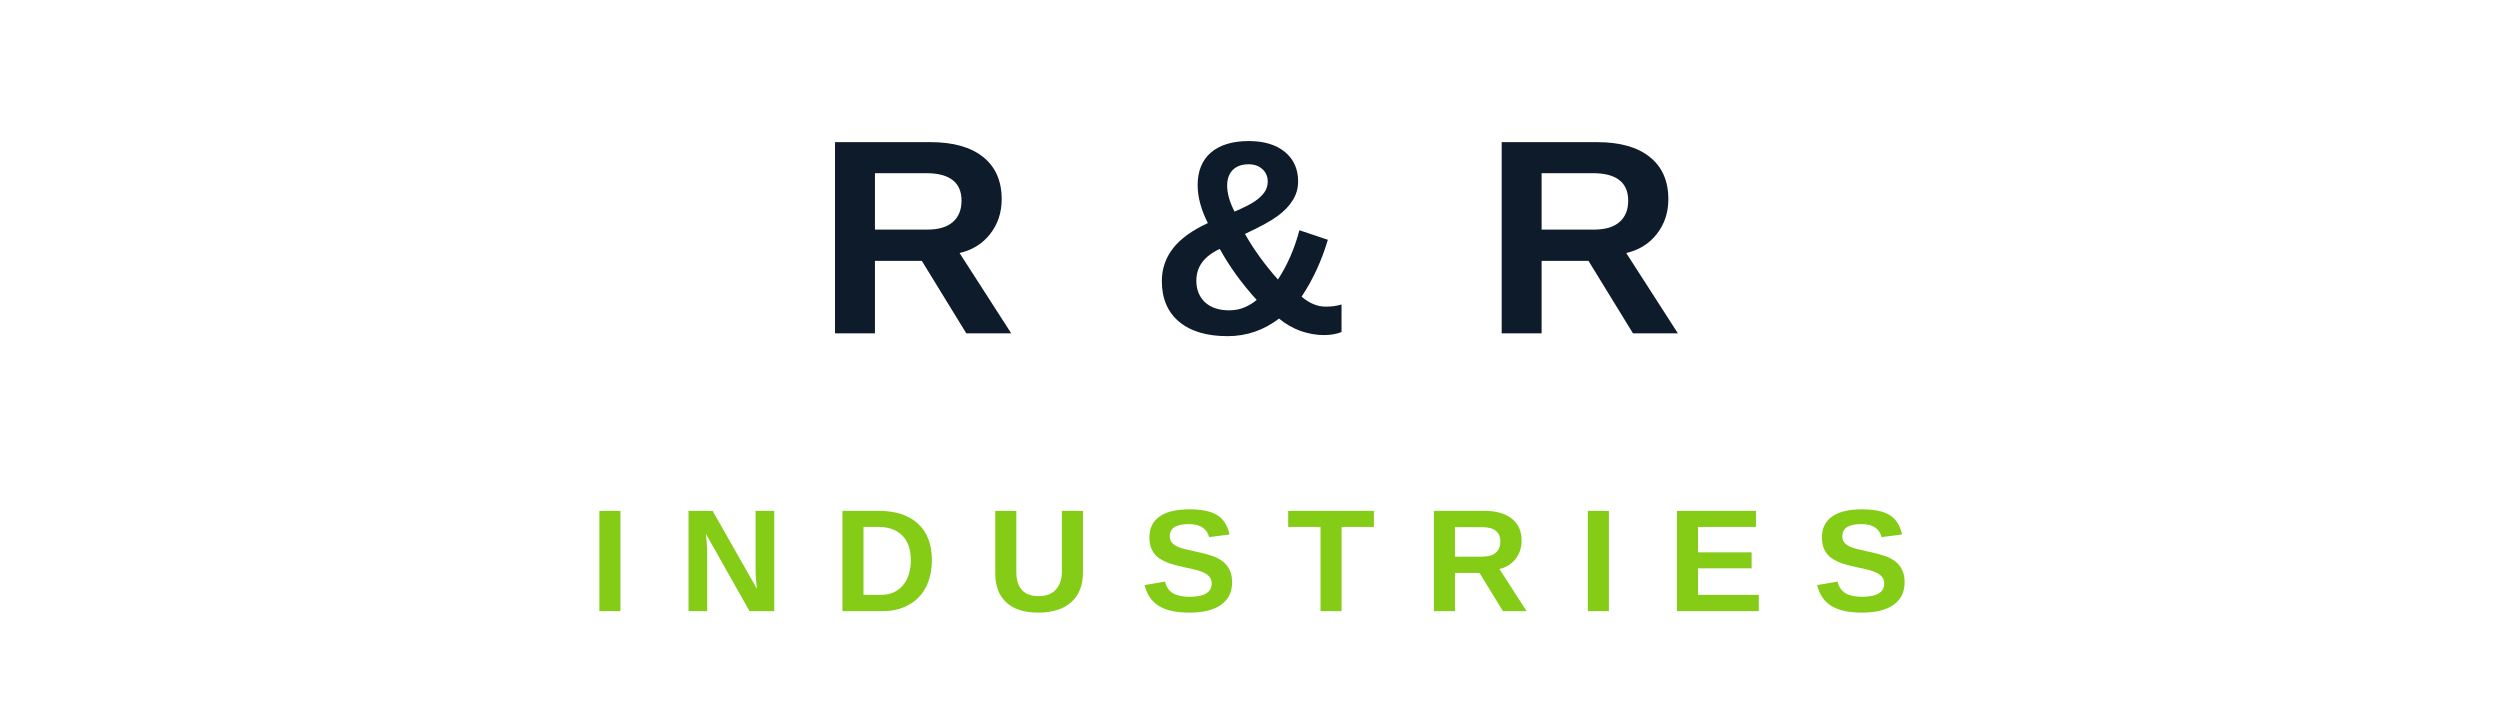
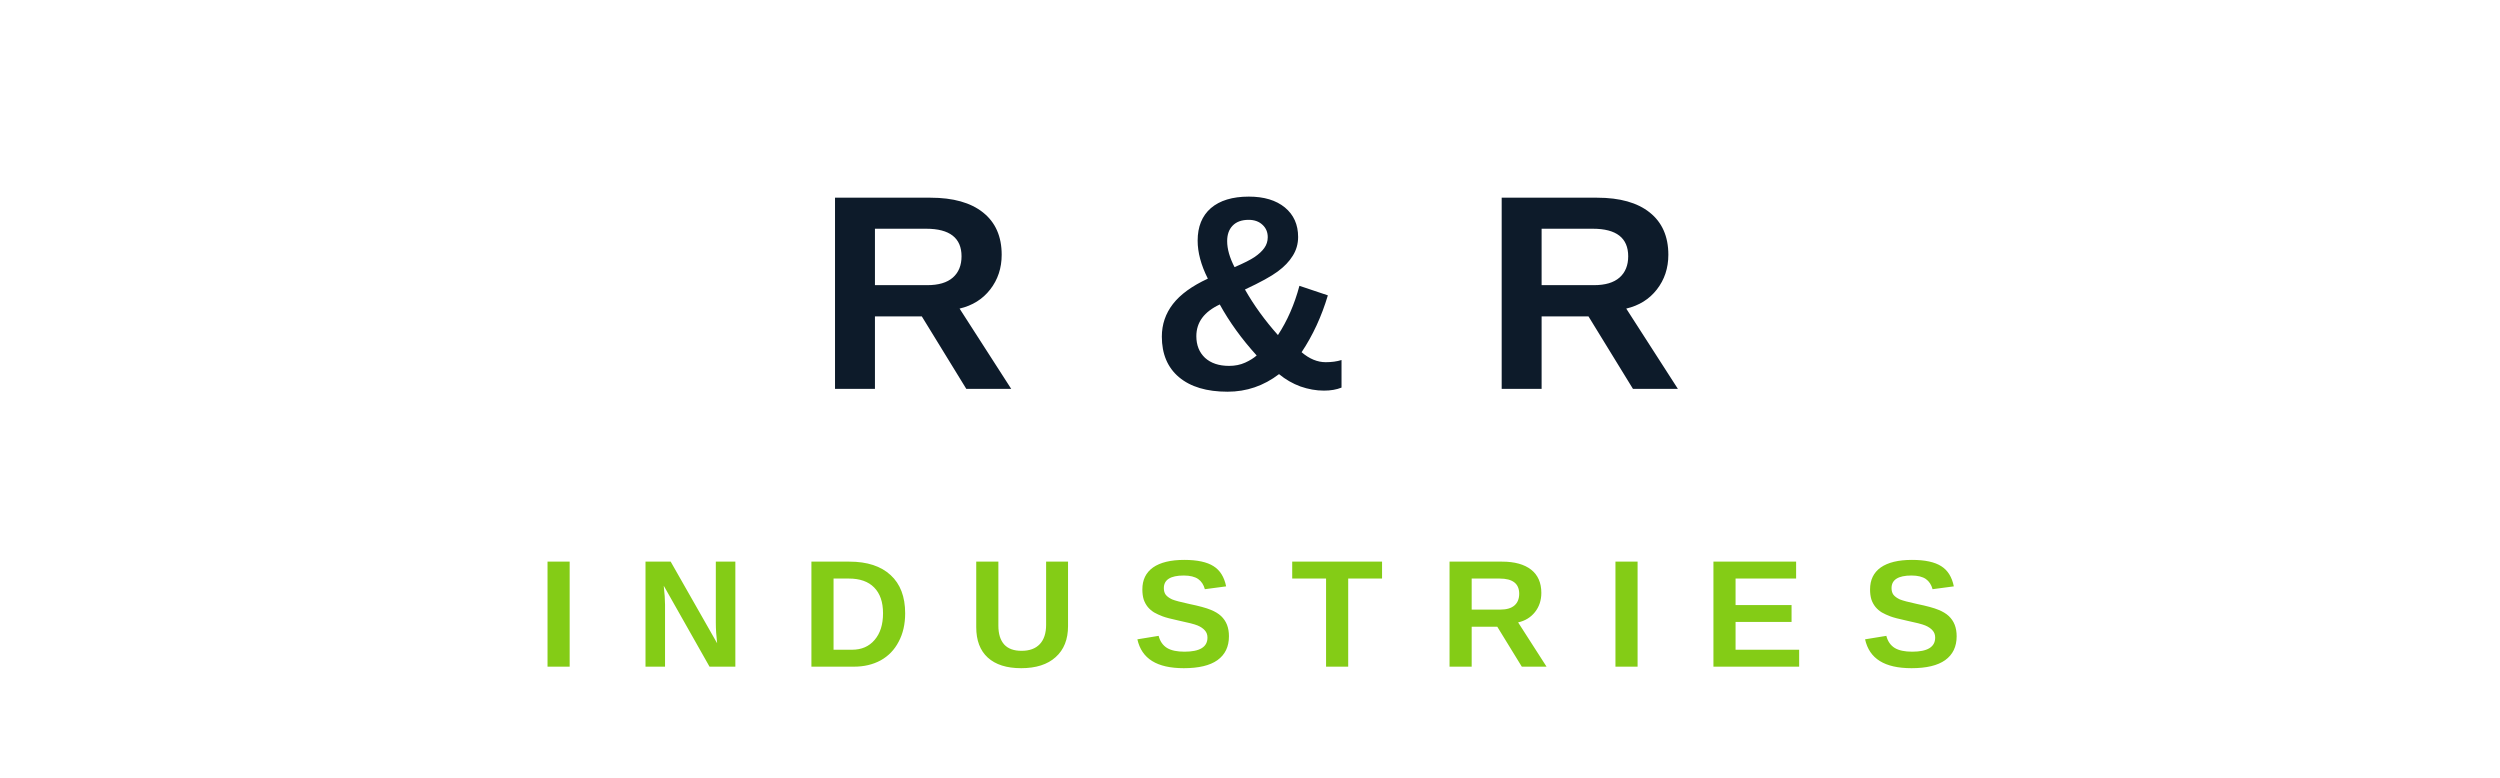
- <svg xmlns="http://www.w3.org/2000/svg" viewBox="0 0 180 52" width="180" height="52">
-   <text x="90" y="24" font-family="Arial Black,Arial,sans-serif" font-weight="900" font-size="20" fill="#0d1b2a" text-anchor="middle" letter-spacing="2">R &amp; R</text>
-   <text x="90" y="44" font-family="Arial,sans-serif" font-weight="700" font-size="10.5" fill="#84cc16" text-anchor="middle" letter-spacing="3.5">INDUSTRIES</text>
+ <svg xmlns="http://www.w3.org/2000/svg" viewBox="0 0 180 56" width="180" height="56" overflow="visible">
+   <text x="90" y="28" font-family="Arial Black,Arial,sans-serif" font-weight="900" font-size="20" fill="#0d1b2a" text-anchor="middle" letter-spacing="2">R &amp; R</text>
+   <text x="90" y="48" font-family="Arial,sans-serif" font-weight="700" font-size="11" fill="#84cc16" text-anchor="middle" letter-spacing="4">INDUSTRIES</text>
</svg>
